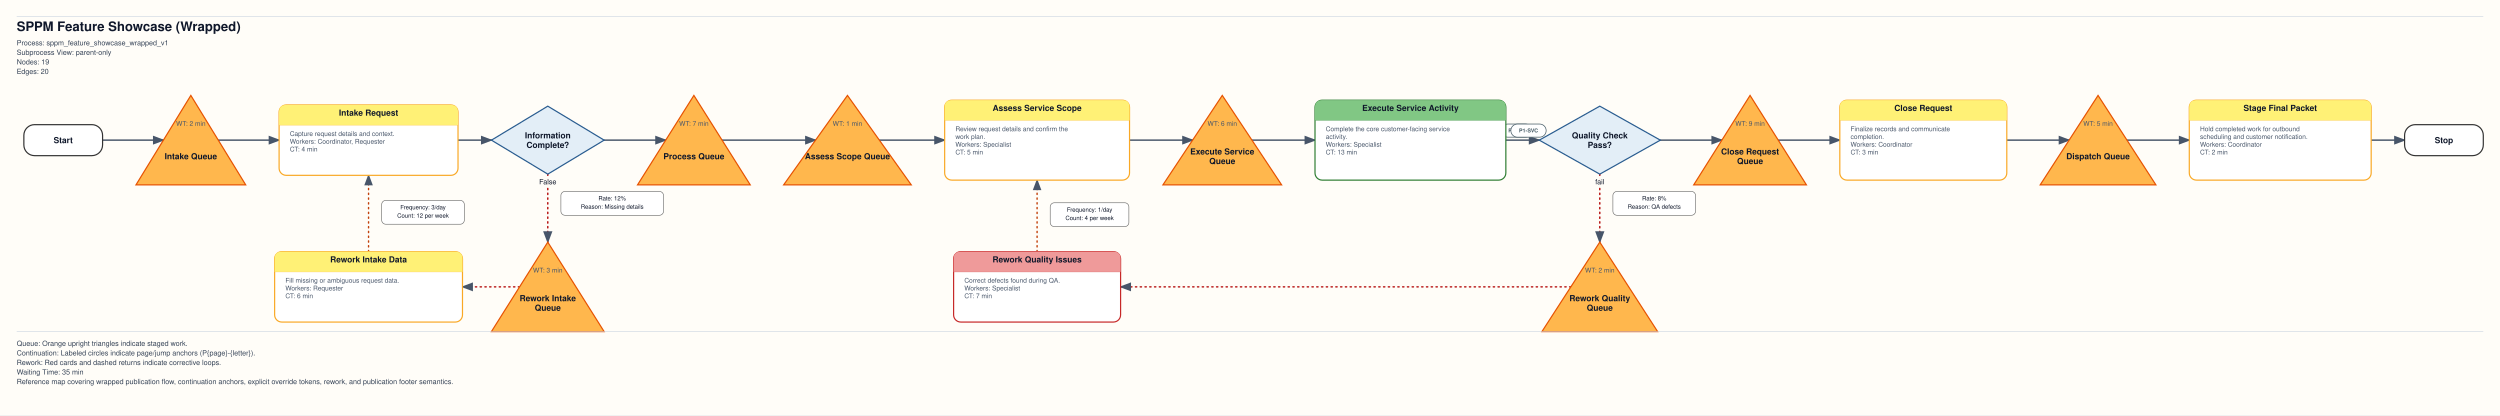
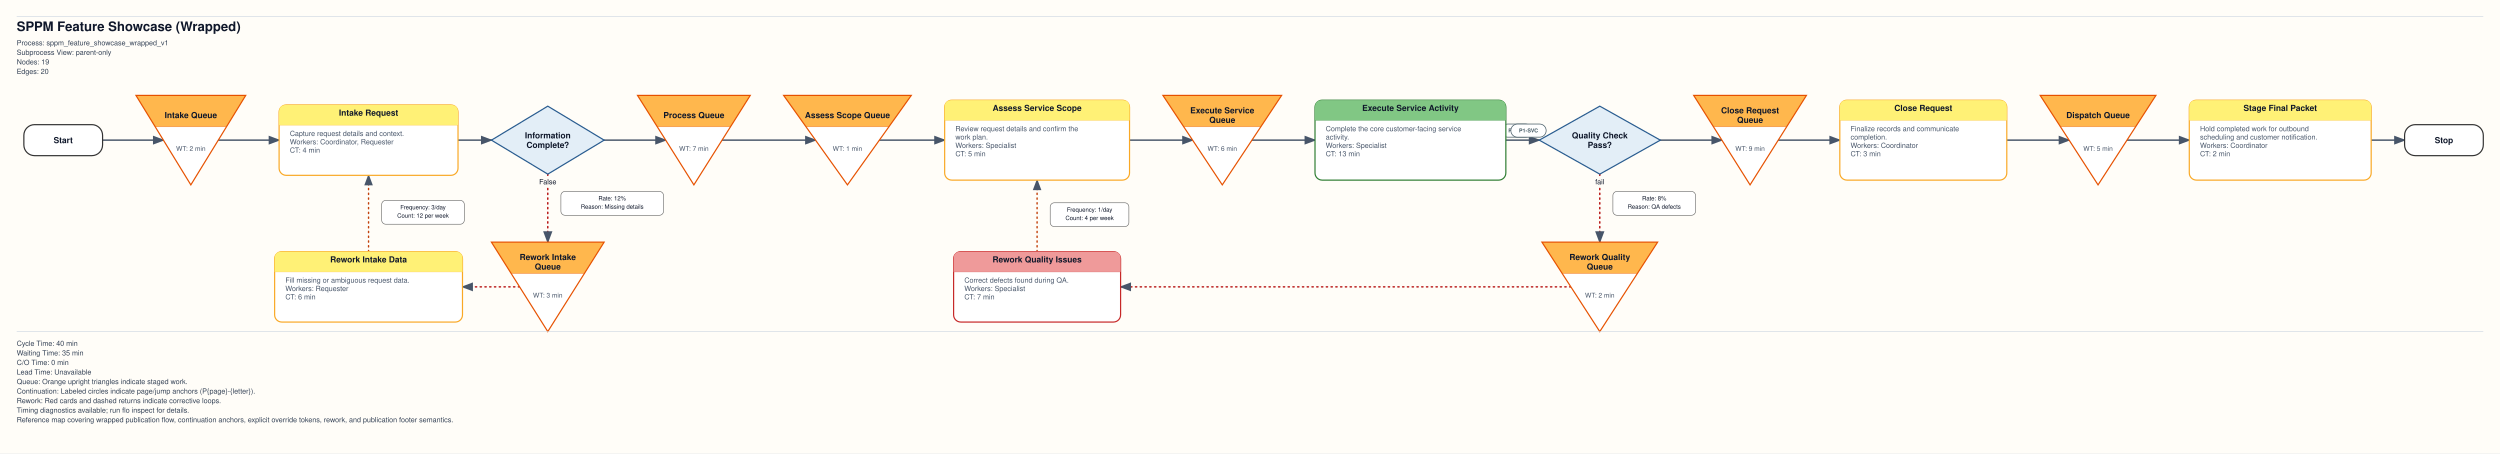
- <svg xmlns="http://www.w3.org/2000/svg" width="4192" height="696" viewBox="0 0 4192 696" data-flo-artifact-kind="svg" data-flo-backend="svg" data-flo-diagram="sppm" data-flo-layout-engine="elk" data-sppm-publication-page-id="main-p1">
+ <svg xmlns="http://www.w3.org/2000/svg" width="4192" height="760" viewBox="0 0 4192 760" data-flo-artifact-kind="svg" data-flo-backend="svg" data-flo-diagram="sppm" data-flo-layout-engine="elk" data-sppm-publication-page-id="main-p1">
  <defs>
    <marker id="flo-sppm-arrow" markerWidth="8" markerHeight="6" refX="7" refY="3" orient="auto" markerUnits="strokeWidth">
      <path d="M0,0 L8,3 L0,6 z" fill="#475569" />
    </marker>
  </defs>
  <rect width="100%" height="100%" fill="#fffdf8" />
  <g data-sppm-publication-band="header">
    <line x1="28.0" y1="28.0" x2="4164.0" y2="28.0" stroke="#cbd5e1" stroke-width="1" />
    <text x="28.0" y="52.0" font-family="Helvetica" font-size="22" font-weight="700" fill="#0f172a">SPPM Feature Showcase (Wrapped)</text>
    <text x="28.0" y="76.0" font-family="Helvetica" font-size="12" fill="#334155">Process: sppm_feature_showcase_wrapped_v1</text>
    <text x="28.0" y="92.0" font-family="Helvetica" font-size="12" fill="#334155">Subprocess View: parent-only</text>
    <text x="28.0" y="108.0" font-family="Helvetica" font-size="12" fill="#334155">Nodes: 19</text>
    <text x="28.0" y="124.0" font-family="Helvetica" font-size="12" fill="#334155">Edges: 20</text>
  </g>
  <g transform="translate(28.0,148.0)">
    <g data-edge-source="assess_scope" data-edge-target="execute_service_wait_queue" data-edge-kind="direct">
      <polyline points="1866.0,87.0 1971.8,87.0" fill="none" stroke="#475569" stroke-width="2.5" stroke-linecap="round" stroke-linejoin="round" marker-end="url(#flo-sppm-arrow)" />
    </g>
    <g data-edge-source="assess_scope_wait_queue" data-edge-target="assess_scope" data-edge-kind="direct">
      <polyline points="1446.5,87.0 1556.0,87.0" fill="none" stroke="#475569" stroke-width="2.5" stroke-linecap="round" stroke-linejoin="round" marker-end="url(#flo-sppm-arrow)" />
    </g>
    <g data-edge-source="complete" data-edge-target="dispatch_queue_wait" data-edge-kind="direct">
      <polyline points="3337.0,87.0 3441.5,87.0" fill="none" stroke="#475569" stroke-width="2.5" stroke-linecap="round" stroke-linejoin="round" marker-end="url(#flo-sppm-arrow)" />
    </g>
    <g data-edge-source="complete_wait_queue" data-edge-target="complete" data-edge-kind="direct">
      <polyline points="2953.8,87.0 3057.0,87.0" fill="none" stroke="#475569" stroke-width="2.5" stroke-linecap="round" stroke-linejoin="round" marker-end="url(#flo-sppm-arrow)" />
    </g>
    <g data-edge-source="dispatch_queue" data-edge-target="stop" data-edge-kind="direct">
      <polyline points="3948.0,87.0 4004.0,87.0" fill="none" stroke="#475569" stroke-width="2.5" stroke-linecap="round" stroke-linejoin="round" marker-end="url(#flo-sppm-arrow)" />
    </g>
    <g data-edge-source="dispatch_queue_wait" data-edge-target="dispatch_queue" data-edge-kind="direct">
      <polyline points="3538.5,87.0 3643.0,87.0" fill="none" stroke="#475569" stroke-width="2.5" stroke-linecap="round" stroke-linejoin="round" marker-end="url(#flo-sppm-arrow)" />
    </g>
    <g data-edge-source="execute_service" data-edge-target="qa" data-edge-kind="direct">
      <polyline points="2497.0,87.0 2553.0,87.0" fill="none" stroke="#475569" stroke-width="2.5" stroke-linecap="round" stroke-linejoin="round" marker-end="url(#flo-sppm-arrow)" />
      <g data-edge-token="P2-QA" data-edge-token-position="source">
        <rect x="2489.0" y="60.0" width="52.0" height="22.0" rx="11" fill="#ffffff" stroke="#455A64" stroke-width="1.2" />
        <text x="2515.0" y="74.0" text-anchor="middle" font-family="Helvetica" font-size="9" font-weight="600" fill="#455A64">P2-QA</text>
      </g>
      <g data-edge-token="P1-SVC" data-edge-token-position="target">
        <rect x="2505.4" y="60.0" width="59.2" height="22.0" rx="11" fill="#ffffff" stroke="#455A64" stroke-width="1.2" />
        <text x="2535.0" y="74.0" text-anchor="middle" font-family="Helvetica" font-size="9" font-weight="600" fill="#455A64">P1-SVC</text>
      </g>
    </g>
    <g data-edge-source="execute_service_wait_queue" data-edge-target="execute_service" data-edge-kind="direct">
      <polyline points="2071.2,87.0 2177.0,87.0" fill="none" stroke="#475569" stroke-width="2.5" stroke-linecap="round" stroke-linejoin="round" marker-end="url(#flo-sppm-arrow)" />
    </g>
    <g data-edge-source="intake" data-edge-target="triage" data-edge-kind="direct">
      <polyline points="740.0,87.0 796.0,87.0" fill="none" stroke="#475569" stroke-width="2.5" stroke-linecap="round" stroke-linejoin="round" marker-end="url(#flo-sppm-arrow)" />
    </g>
    <g data-edge-source="intake_wait_queue" data-edge-target="intake" data-edge-kind="direct">
      <polyline points="338.0,87.0 440.0,87.0" fill="none" stroke="#475569" stroke-width="2.5" stroke-linecap="round" stroke-linejoin="round" marker-end="url(#flo-sppm-arrow)" />
    </g>
    <g data-edge-source="process_queue" data-edge-target="assess_scope_wait_queue" data-edge-kind="direct">
      <polyline points="1182.8,87.0 1339.5,87.0" fill="none" stroke="#475569" stroke-width="2.5" stroke-linecap="round" stroke-linejoin="round" marker-end="url(#flo-sppm-arrow)" />
    </g>
    <g data-edge-source="qa" data-edge-target="complete_wait_queue" data-edge-kind="direct">
      <polyline points="2756.0,87.0 2859.2,87.0" fill="none" stroke="#475569" stroke-width="2.5" stroke-linecap="round" stroke-linejoin="round" marker-end="url(#flo-sppm-arrow)" />
      <rect x="2645.0" y="72.0" width="28.0" height="18.0" rx="7" fill="#fffdf8" fill-opacity="0.95" />
      <text x="2659.0" y="85.0" text-anchor="middle" font-family="Helvetica" font-size="12" fill="#0f172a">pass</text>
    </g>
    <g data-edge-source="qa" data-edge-target="rework_quality_wait_queue" data-edge-kind="rework" data-edge-rework-variant="branch">
      <polyline points="2654.5,144.0 2654.5,258.0" fill="none" stroke="#b91c1c" stroke-width="2.6" stroke-linecap="round" stroke-linejoin="round" marker-end="url(#flo-sppm-arrow)" stroke-dasharray="2 6" />
      <rect x="2640.5" y="148.0" width="28.0" height="18.0" rx="7" fill="#fffdf8" fill-opacity="0.95" />
      <text x="2654.5" y="161.0" text-anchor="middle" font-family="Helvetica" font-size="12" fill="#0f172a">fail</text>
      <rect x="2676.5" y="173.0" width="138.6" height="40.0" rx="7" fill="#ffffff" stroke="#666666" stroke-width="1" fill-opacity="0.96" />
      <text x="2745.8" y="188.0" text-anchor="middle" font-family="Helvetica" font-size="10" font-weight="400" fill="#0f172a">Rate: 8%</text>
      <text x="2745.8" y="202.0" text-anchor="middle" font-family="Helvetica" font-size="10" font-weight="400" fill="#0f172a">Reason: QA defects</text>
    </g>
    <g data-edge-source="rework_intake" data-edge-target="intake" data-edge-kind="rework" data-edge-rework-variant="return">
      <polyline points="590.0,274.0 590.0,146.0" fill="none" stroke="#c2410c" stroke-width="2.4" stroke-linecap="round" stroke-linejoin="round" marker-end="url(#flo-sppm-arrow)" stroke-dasharray="2 6" />
      <rect x="612.0" y="188.0" width="138.6" height="40.0" rx="7" fill="#ffffff" stroke="#666666" stroke-width="1" fill-opacity="0.96" />
      <text x="681.3" y="203.0" text-anchor="middle" font-family="Helvetica" font-size="10" font-weight="400" fill="#0f172a">Frequency: 3/day</text>
      <text x="681.3" y="217.0" text-anchor="middle" font-family="Helvetica" font-size="10" font-weight="400" fill="#0f172a">Count: 12 per week</text>
    </g>
    <g data-edge-source="rework_intake_wait_queue" data-edge-target="rework_intake" data-edge-kind="rework">
      <polyline points="843.2,333.0 747.5,333.0" fill="none" stroke="#b91c1c" stroke-width="2.5" stroke-linecap="round" stroke-linejoin="round" marker-end="url(#flo-sppm-arrow)" stroke-dasharray="2 6" />
    </g>
    <g data-edge-source="rework_quality" data-edge-target="assess_scope" data-edge-kind="rework" data-edge-rework-variant="return">
      <polyline points="1711.0,274.0 1711.0,154.0" fill="none" stroke="#c2410c" stroke-width="2.4" stroke-linecap="round" stroke-linejoin="round" marker-end="url(#flo-sppm-arrow)" stroke-dasharray="2 6" />
      <rect x="1733.0" y="192.0" width="131.9" height="40.0" rx="7" fill="#ffffff" stroke="#666666" stroke-width="1" fill-opacity="0.96" />
      <text x="1799.0" y="207.0" text-anchor="middle" font-family="Helvetica" font-size="10" font-weight="400" fill="#0f172a">Frequency: 1/day</text>
      <text x="1799.0" y="221.0" text-anchor="middle" font-family="Helvetica" font-size="10" font-weight="400" fill="#0f172a">Count: 4 per week</text>
    </g>
    <g data-edge-source="rework_quality_wait_queue" data-edge-target="rework_quality" data-edge-kind="rework">
      <polyline points="2606.0,333.0 1851.0,333.0" fill="none" stroke="#b91c1c" stroke-width="2.5" stroke-linecap="round" stroke-linejoin="round" marker-end="url(#flo-sppm-arrow)" stroke-dasharray="2 6" />
    </g>
    <g data-edge-source="start" data-edge-target="intake_wait_queue" data-edge-kind="direct">
      <polyline points="144.0,87.0 246.0,87.0" fill="none" stroke="#475569" stroke-width="2.5" stroke-linecap="round" stroke-linejoin="round" marker-end="url(#flo-sppm-arrow)" />
    </g>
    <g data-edge-source="triage" data-edge-target="process_queue" data-edge-kind="direct">
      <polyline points="985.0,87.0 1088.2,87.0" fill="none" stroke="#475569" stroke-width="2.5" stroke-linecap="round" stroke-linejoin="round" marker-end="url(#flo-sppm-arrow)" />
      <rect x="876.5" y="72.0" width="28.0" height="18.0" rx="7" fill="#fffdf8" fill-opacity="0.95" />
      <text x="890.5" y="85.0" text-anchor="middle" font-family="Helvetica" font-size="12" fill="#0f172a">True</text>
    </g>
    <g data-edge-source="triage" data-edge-target="rework_intake_wait_queue" data-edge-kind="rework" data-edge-rework-variant="branch">
      <polyline points="890.5,144.0 890.5,258.0" fill="none" stroke="#b91c1c" stroke-width="2.6" stroke-linecap="round" stroke-linejoin="round" marker-end="url(#flo-sppm-arrow)" stroke-dasharray="2 6" />
      <rect x="873.0" y="148.0" width="35.0" height="18.0" rx="7" fill="#fffdf8" fill-opacity="0.95" />
      <text x="890.5" y="161.0" text-anchor="middle" font-family="Helvetica" font-size="12" fill="#0f172a">False</text>
      <rect x="912.5" y="173.0" width="172.1" height="40.0" rx="7" fill="#ffffff" stroke="#666666" stroke-width="1" fill-opacity="0.96" />
      <text x="998.5" y="188.0" text-anchor="middle" font-family="Helvetica" font-size="10" font-weight="400" fill="#0f172a">Rate: 12%</text>
      <text x="998.5" y="202.0" text-anchor="middle" font-family="Helvetica" font-size="10" font-weight="400" fill="#0f172a">Reason: Missing details</text>
    </g>
    <g data-node-id="start" data-node-kind="start">
      <rect x="12.0" y="61.0" width="132.0" height="52.0" rx="18" fill="#FFFFFF" stroke="#333333" stroke-width="2" />
      <text x="78.0" y="92.0" text-anchor="middle" font-family="Helvetica" font-size="14" font-weight="600" fill="#0f172a">Start</text>
    </g>
    <g data-node-id="intake_wait_queue" data-node-kind="queue">
-       <polygon data-node-queue-body="true" points="200.0,162.0 384.0,162.0 292.0,12.0" fill="#FFB74D" stroke="#E65100" stroke-width="2" />
-       <text x="292.0" y="119.0" text-anchor="middle" font-family="Helvetica" font-size="14" font-weight="600" fill="#0f172a">Intake Queue</text>
-       <text x="292.0" y="63.0" text-anchor="middle" font-family="Helvetica" font-size="11" font-weight="400" fill="#475569">WT: 2 min</text>
+       <polygon data-node-queue-body="true" points="200.0,12.0 384.0,12.0 292.0,162.0" fill="#FFFFFF" stroke="none" />
+       <polygon data-node-queue-color-band="true" points="200.0,12.0 384.0,12.0 351.8,64.5 232.2,64.5" fill="#FFB74D" stroke="none" />
+       <line data-node-queue-divider="true" x1="232.2" y1="64.5" x2="351.8" y2="64.5" stroke="#E65100" stroke-width="1" opacity="0.55" />
+       <polygon data-node-queue-outline="true" points="200.0,12.0 384.0,12.0 292.0,162.0" fill="none" stroke="#E65100" stroke-width="2" />
+       <text x="292.0" y="50.0" text-anchor="middle" font-family="Helvetica" font-size="14" font-weight="600" fill="#0f172a">Intake Queue</text>
+       <text x="292.0" y="105.0" text-anchor="middle" font-family="Helvetica" font-size="11" font-weight="400" fill="#475569">WT: 2 min</text>
    </g>
    <g data-node-id="intake" data-node-kind="task">
      <rect x="440.0" y="28.0" width="300.0" height="118.0" rx="12" fill="white" stroke="#F9A825" stroke-width="2" />
      <path data-node-header="top-rounded" d="M 452.0 28.0 L 728.0 28.0 Q 740.0 28.0 740.0 40.0 L 740.0 62.0 L 440.0 62.0 L 440.0 40.0 Q 440.0 28.0 452.0 28.0 Z" fill="#FFF176" stroke="none" />
      <line x1="440.0" y1="62.0" x2="740.0" y2="62.0" stroke="#F9A825" stroke-width="1" opacity="0.35" />
      <text x="590.0" y="46.0" text-anchor="middle" font-family="Helvetica" font-size="14" font-weight="600" fill="#0f172a">Intake Request</text>
-       <text x="458.0" y="80.0" text-anchor="start" font-family="Helvetica" font-size="11" font-weight="400" fill="#475569">Capture request details and context.</text>
-       <text x="458.0" y="93.0" text-anchor="start" font-family="Helvetica" font-size="11" font-weight="400" fill="#475569">Workers: Coordinator, Requester</text>
-       <text x="458.0" y="106.0" text-anchor="start" font-family="Helvetica" font-size="11" font-weight="400" fill="#475569">CT: 4 min</text>
+       <text x="458.0" y="80.0" text-anchor="start" font-family="Helvetica" font-size="12" font-weight="400" fill="#475569">Capture request details and context.</text>
+       <text x="458.0" y="94.0" text-anchor="start" font-family="Helvetica" font-size="12" font-weight="400" fill="#475569">Workers: Coordinator, Requester</text>
+       <text x="458.0" y="108.0" text-anchor="start" font-family="Helvetica" font-size="12" font-weight="400" fill="#475569">CT: 4 min</text>
    </g>
    <g data-node-id="triage" data-node-kind="decision">
      <polygon points="890.5,30.0 985.0,87.0 890.5,144.0 796.0,87.0" fill="#E3EEF7" stroke="#285B8F" stroke-width="2" />
      <text x="890.5" y="84.0" text-anchor="middle" font-family="Helvetica" font-size="14" font-weight="600" fill="#0f172a">Information</text>
      <text x="890.5" y="100.0" text-anchor="middle" font-family="Helvetica" font-size="14" font-weight="600" fill="#0f172a">Complete?</text>
    </g>
    <g data-node-id="rework_intake_wait_queue" data-node-kind="queue">
-       <polygon data-node-queue-body="true" points="796.0,408.0 985.0,408.0 890.5,258.0" fill="#FFB74D" stroke="#E65100" stroke-width="2" />
-       <text x="890.5" y="357.0" text-anchor="middle" font-family="Helvetica" font-size="14" font-weight="600" fill="#0f172a">Rework Intake</text>
-       <text x="890.5" y="373.0" text-anchor="middle" font-family="Helvetica" font-size="14" font-weight="600" fill="#0f172a">Queue</text>
-       <text x="890.5" y="309.0" text-anchor="middle" font-family="Helvetica" font-size="11" font-weight="400" fill="#475569">WT: 3 min</text>
+       <polygon data-node-queue-body="true" points="796.0,258.0 985.0,258.0 890.5,408.0" fill="#FFFFFF" stroke="none" />
+       <polygon data-node-queue-color-band="true" points="796.0,258.0 985.0,258.0 951.9,310.5 829.1,310.5" fill="#FFB74D" stroke="none" />
+       <line data-node-queue-divider="true" x1="829.1" y1="310.5" x2="951.9" y2="310.5" stroke="#E65100" stroke-width="1" opacity="0.55" />
+       <polygon data-node-queue-outline="true" points="796.0,258.0 985.0,258.0 890.5,408.0" fill="none" stroke="#E65100" stroke-width="2" />
+       <text x="890.5" y="288.0" text-anchor="middle" font-family="Helvetica" font-size="14" font-weight="600" fill="#0f172a">Rework Intake</text>
+       <text x="890.5" y="304.0" text-anchor="middle" font-family="Helvetica" font-size="14" font-weight="600" fill="#0f172a">Queue</text>
+       <text x="890.5" y="351.0" text-anchor="middle" font-family="Helvetica" font-size="11" font-weight="400" fill="#475569">WT: 3 min</text>
    </g>
    <g data-node-id="rework_intake" data-node-kind="task">
      <rect x="432.5" y="274.0" width="315.0" height="118.0" rx="12" fill="white" stroke="#F9A825" stroke-width="2" />
      <path data-node-header="top-rounded" d="M 444.5 274.0 L 735.5 274.0 Q 747.5 274.0 747.5 286.0 L 747.5 308.0 L 432.5 308.0 L 432.5 286.0 Q 432.5 274.0 444.5 274.0 Z" fill="#FFF176" stroke="none" />
      <line x1="432.5" y1="308.0" x2="747.5" y2="308.0" stroke="#F9A825" stroke-width="1" opacity="0.35" />
      <text x="590.0" y="292.0" text-anchor="middle" font-family="Helvetica" font-size="14" font-weight="600" fill="#0f172a">Rework Intake Data</text>
-       <text x="450.5" y="326.0" text-anchor="start" font-family="Helvetica" font-size="11" font-weight="400" fill="#475569">Fill missing or ambiguous request data.</text>
-       <text x="450.5" y="339.0" text-anchor="start" font-family="Helvetica" font-size="11" font-weight="400" fill="#475569">Workers: Requester</text>
-       <text x="450.5" y="352.0" text-anchor="start" font-family="Helvetica" font-size="11" font-weight="400" fill="#475569">CT: 6 min</text>
+       <text x="450.5" y="326.0" text-anchor="start" font-family="Helvetica" font-size="12" font-weight="400" fill="#475569">Fill missing or ambiguous request data.</text>
+       <text x="450.5" y="340.0" text-anchor="start" font-family="Helvetica" font-size="12" font-weight="400" fill="#475569">Workers: Requester</text>
+       <text x="450.5" y="354.0" text-anchor="start" font-family="Helvetica" font-size="12" font-weight="400" fill="#475569">CT: 6 min</text>
    </g>
    <g data-node-id="process_queue" data-node-kind="queue">
-       <polygon data-node-queue-body="true" points="1041.0,162.0 1230.0,162.0 1135.5,12.0" fill="#FFB74D" stroke="#E65100" stroke-width="2" />
-       <text x="1135.5" y="119.0" text-anchor="middle" font-family="Helvetica" font-size="14" font-weight="600" fill="#0f172a">Process Queue</text>
-       <text x="1135.5" y="63.0" text-anchor="middle" font-family="Helvetica" font-size="11" font-weight="400" fill="#475569">WT: 7 min</text>
+       <polygon data-node-queue-body="true" points="1041.0,12.0 1230.0,12.0 1135.5,162.0" fill="#FFFFFF" stroke="none" />
+       <polygon data-node-queue-color-band="true" points="1041.0,12.0 1230.0,12.0 1196.9,64.5 1074.1,64.5" fill="#FFB74D" stroke="none" />
+       <line data-node-queue-divider="true" x1="1074.1" y1="64.5" x2="1196.9" y2="64.5" stroke="#E65100" stroke-width="1" opacity="0.55" />
+       <polygon data-node-queue-outline="true" points="1041.0,12.0 1230.0,12.0 1135.5,162.0" fill="none" stroke="#E65100" stroke-width="2" />
+       <text x="1135.5" y="50.0" text-anchor="middle" font-family="Helvetica" font-size="14" font-weight="600" fill="#0f172a">Process Queue</text>
+       <text x="1135.5" y="105.0" text-anchor="middle" font-family="Helvetica" font-size="11" font-weight="400" fill="#475569">WT: 7 min</text>
    </g>
    <g data-node-id="assess_scope_wait_queue" data-node-kind="queue">
-       <polygon data-node-queue-body="true" points="1286.0,162.0 1500.0,162.0 1393.0,12.0" fill="#FFB74D" stroke="#E65100" stroke-width="2" />
-       <text x="1393.0" y="119.0" text-anchor="middle" font-family="Helvetica" font-size="14" font-weight="600" fill="#0f172a">Assess Scope Queue</text>
-       <text x="1393.0" y="63.0" text-anchor="middle" font-family="Helvetica" font-size="11" font-weight="400" fill="#475569">WT: 1 min</text>
+       <polygon data-node-queue-body="true" points="1286.0,12.0 1500.0,12.0 1393.0,162.0" fill="#FFFFFF" stroke="none" />
+       <polygon data-node-queue-color-band="true" points="1286.0,12.0 1500.0,12.0 1462.5,64.5 1323.5,64.5" fill="#FFB74D" stroke="none" />
+       <line data-node-queue-divider="true" x1="1323.5" y1="64.5" x2="1462.5" y2="64.5" stroke="#E65100" stroke-width="1" opacity="0.55" />
+       <polygon data-node-queue-outline="true" points="1286.0,12.0 1500.0,12.0 1393.0,162.0" fill="none" stroke="#E65100" stroke-width="2" />
+       <text x="1393.0" y="50.0" text-anchor="middle" font-family="Helvetica" font-size="14" font-weight="600" fill="#0f172a">Assess Scope Queue</text>
+       <text x="1393.0" y="105.0" text-anchor="middle" font-family="Helvetica" font-size="11" font-weight="400" fill="#475569">WT: 1 min</text>
    </g>
    <g data-node-id="assess_scope" data-node-kind="task">
      <rect x="1556.0" y="20.0" width="310.0" height="134.0" rx="12" fill="white" stroke="#F9A825" stroke-width="2" />
      <path data-node-header="top-rounded" d="M 1568.0 20.0 L 1854.0 20.0 Q 1866.0 20.0 1866.0 32.0 L 1866.0 54.0 L 1556.0 54.0 L 1556.0 32.0 Q 1556.0 20.0 1568.0 20.0 Z" fill="#FFF176" stroke="none" />
      <line x1="1556.0" y1="54.0" x2="1866.0" y2="54.0" stroke="#F9A825" stroke-width="1" opacity="0.35" />
      <text x="1711.0" y="38.0" text-anchor="middle" font-family="Helvetica" font-size="14" font-weight="600" fill="#0f172a">Assess Service Scope</text>
-       <text x="1574.0" y="72.0" text-anchor="start" font-family="Helvetica" font-size="11" font-weight="400" fill="#475569">Review request details and confirm the</text>
-       <text x="1574.0" y="85.0" text-anchor="start" font-family="Helvetica" font-size="11" font-weight="400" fill="#475569">work plan.</text>
-       <text x="1574.0" y="98.0" text-anchor="start" font-family="Helvetica" font-size="11" font-weight="400" fill="#475569">Workers: Specialist</text>
-       <text x="1574.0" y="111.0" text-anchor="start" font-family="Helvetica" font-size="11" font-weight="400" fill="#475569">CT: 5 min</text>
+       <text x="1574.0" y="72.0" text-anchor="start" font-family="Helvetica" font-size="12" font-weight="400" fill="#475569">Review request details and confirm the</text>
+       <text x="1574.0" y="86.0" text-anchor="start" font-family="Helvetica" font-size="12" font-weight="400" fill="#475569">work plan.</text>
+       <text x="1574.0" y="100.0" text-anchor="start" font-family="Helvetica" font-size="12" font-weight="400" fill="#475569">Workers: Specialist</text>
+       <text x="1574.0" y="114.0" text-anchor="start" font-family="Helvetica" font-size="12" font-weight="400" fill="#475569">CT: 5 min</text>
    </g>
    <g data-node-id="execute_service_wait_queue" data-node-kind="queue">
-       <polygon data-node-queue-body="true" points="1922.0,162.0 2121.0,162.0 2021.5,12.0" fill="#FFB74D" stroke="#E65100" stroke-width="2" />
-       <text x="2021.5" y="111.0" text-anchor="middle" font-family="Helvetica" font-size="14" font-weight="600" fill="#0f172a">Execute Service</text>
-       <text x="2021.5" y="127.0" text-anchor="middle" font-family="Helvetica" font-size="14" font-weight="600" fill="#0f172a">Queue</text>
-       <text x="2021.5" y="63.0" text-anchor="middle" font-family="Helvetica" font-size="11" font-weight="400" fill="#475569">WT: 6 min</text>
+       <polygon data-node-queue-body="true" points="1922.0,12.0 2121.0,12.0 2021.5,162.0" fill="#FFFFFF" stroke="none" />
+       <polygon data-node-queue-color-band="true" points="1922.0,12.0 2121.0,12.0 2086.2,64.5 1956.8,64.5" fill="#FFB74D" stroke="none" />
+       <line data-node-queue-divider="true" x1="1956.8" y1="64.5" x2="2086.2" y2="64.5" stroke="#E65100" stroke-width="1" opacity="0.55" />
+       <polygon data-node-queue-outline="true" points="1922.0,12.0 2121.0,12.0 2021.5,162.0" fill="none" stroke="#E65100" stroke-width="2" />
+       <text x="2021.5" y="42.0" text-anchor="middle" font-family="Helvetica" font-size="14" font-weight="600" fill="#0f172a">Execute Service</text>
+       <text x="2021.5" y="58.0" text-anchor="middle" font-family="Helvetica" font-size="14" font-weight="600" fill="#0f172a">Queue</text>
+       <text x="2021.5" y="105.0" text-anchor="middle" font-family="Helvetica" font-size="11" font-weight="400" fill="#475569">WT: 6 min</text>
    </g>
    <g data-node-id="execute_service" data-node-kind="task">
      <rect x="2177.0" y="20.0" width="320.0" height="134.0" rx="12" fill="white" stroke="#2E7D32" stroke-width="2" />
      <path data-node-header="top-rounded" d="M 2189.0 20.0 L 2485.0 20.0 Q 2497.0 20.0 2497.0 32.0 L 2497.0 54.0 L 2177.0 54.0 L 2177.0 32.0 Q 2177.0 20.0 2189.0 20.0 Z" fill="#81C784" stroke="none" />
      <line x1="2177.0" y1="54.0" x2="2497.0" y2="54.0" stroke="#2E7D32" stroke-width="1" opacity="0.35" />
      <text x="2337.0" y="38.0" text-anchor="middle" font-family="Helvetica" font-size="14" font-weight="600" fill="#0f172a">Execute Service Activity</text>
-       <text x="2195.0" y="72.0" text-anchor="start" font-family="Helvetica" font-size="11" font-weight="400" fill="#475569">Complete the core customer-facing service</text>
-       <text x="2195.0" y="85.0" text-anchor="start" font-family="Helvetica" font-size="11" font-weight="400" fill="#475569">activity.</text>
-       <text x="2195.0" y="98.0" text-anchor="start" font-family="Helvetica" font-size="11" font-weight="400" fill="#475569">Workers: Specialist</text>
-       <text x="2195.0" y="111.0" text-anchor="start" font-family="Helvetica" font-size="11" font-weight="400" fill="#475569">CT: 13 min</text>
+       <text x="2195.0" y="72.0" text-anchor="start" font-family="Helvetica" font-size="12" font-weight="400" fill="#475569">Complete the core customer-facing service</text>
+       <text x="2195.0" y="86.0" text-anchor="start" font-family="Helvetica" font-size="12" font-weight="400" fill="#475569">activity.</text>
+       <text x="2195.0" y="100.0" text-anchor="start" font-family="Helvetica" font-size="12" font-weight="400" fill="#475569">Workers: Specialist</text>
+       <text x="2195.0" y="114.0" text-anchor="start" font-family="Helvetica" font-size="12" font-weight="400" fill="#475569">CT: 13 min</text>
    </g>
    <g data-node-id="qa" data-node-kind="decision">
      <polygon points="2654.5,30.0 2756.0,87.0 2654.5,144.0 2553.0,87.0" fill="#E3EEF7" stroke="#285B8F" stroke-width="2" />
      <text x="2654.5" y="84.0" text-anchor="middle" font-family="Helvetica" font-size="14" font-weight="600" fill="#0f172a">Quality Check</text>
      <text x="2654.5" y="100.0" text-anchor="middle" font-family="Helvetica" font-size="14" font-weight="600" fill="#0f172a">Pass?</text>
    </g>
    <g data-node-id="rework_quality_wait_queue" data-node-kind="queue">
-       <polygon data-node-queue-body="true" points="2557.5,408.0 2751.5,408.0 2654.5,258.0" fill="#FFB74D" stroke="#E65100" stroke-width="2" />
-       <text x="2654.5" y="357.0" text-anchor="middle" font-family="Helvetica" font-size="14" font-weight="600" fill="#0f172a">Rework Quality</text>
-       <text x="2654.5" y="373.0" text-anchor="middle" font-family="Helvetica" font-size="14" font-weight="600" fill="#0f172a">Queue</text>
-       <text x="2654.5" y="309.0" text-anchor="middle" font-family="Helvetica" font-size="11" font-weight="400" fill="#475569">WT: 2 min</text>
+       <polygon data-node-queue-body="true" points="2557.5,258.0 2751.5,258.0 2654.5,408.0" fill="#FFFFFF" stroke="none" />
+       <polygon data-node-queue-color-band="true" points="2557.5,258.0 2751.5,258.0 2717.6,310.5 2591.4,310.5" fill="#FFB74D" stroke="none" />
+       <line data-node-queue-divider="true" x1="2591.4" y1="310.5" x2="2717.6" y2="310.5" stroke="#E65100" stroke-width="1" opacity="0.55" />
+       <polygon data-node-queue-outline="true" points="2557.5,258.0 2751.5,258.0 2654.5,408.0" fill="none" stroke="#E65100" stroke-width="2" />
+       <text x="2654.5" y="288.0" text-anchor="middle" font-family="Helvetica" font-size="14" font-weight="600" fill="#0f172a">Rework Quality</text>
+       <text x="2654.5" y="304.0" text-anchor="middle" font-family="Helvetica" font-size="14" font-weight="600" fill="#0f172a">Queue</text>
+       <text x="2654.5" y="351.0" text-anchor="middle" font-family="Helvetica" font-size="11" font-weight="400" fill="#475569">WT: 2 min</text>
    </g>
    <g data-node-id="rework_quality" data-node-kind="task">
      <rect x="1571.0" y="274.0" width="280.0" height="118.0" rx="12" fill="white" stroke="#C62828" stroke-width="2" />
      <path data-node-header="top-rounded" d="M 1583.0 274.0 L 1839.0 274.0 Q 1851.0 274.0 1851.0 286.0 L 1851.0 308.0 L 1571.0 308.0 L 1571.0 286.0 Q 1571.0 274.0 1583.0 274.0 Z" fill="#EF9A9A" stroke="none" />
      <line x1="1571.0" y1="308.0" x2="1851.0" y2="308.0" stroke="#C62828" stroke-width="1" opacity="0.35" />
      <text x="1711.0" y="292.0" text-anchor="middle" font-family="Helvetica" font-size="14" font-weight="600" fill="#0f172a">Rework Quality Issues</text>
-       <text x="1589.0" y="326.0" text-anchor="start" font-family="Helvetica" font-size="11" font-weight="400" fill="#475569">Correct defects found during QA.</text>
-       <text x="1589.0" y="339.0" text-anchor="start" font-family="Helvetica" font-size="11" font-weight="400" fill="#475569">Workers: Specialist</text>
-       <text x="1589.0" y="352.0" text-anchor="start" font-family="Helvetica" font-size="11" font-weight="400" fill="#475569">CT: 7 min</text>
+       <text x="1589.0" y="326.0" text-anchor="start" font-family="Helvetica" font-size="12" font-weight="400" fill="#475569">Correct defects found during QA.</text>
+       <text x="1589.0" y="340.0" text-anchor="start" font-family="Helvetica" font-size="12" font-weight="400" fill="#475569">Workers: Specialist</text>
+       <text x="1589.0" y="354.0" text-anchor="start" font-family="Helvetica" font-size="12" font-weight="400" fill="#475569">CT: 7 min</text>
    </g>
    <g data-node-id="complete_wait_queue" data-node-kind="queue">
-       <polygon data-node-queue-body="true" points="2812.0,162.0 3001.0,162.0 2906.5,12.0" fill="#FFB74D" stroke="#E65100" stroke-width="2" />
-       <text x="2906.5" y="111.0" text-anchor="middle" font-family="Helvetica" font-size="14" font-weight="600" fill="#0f172a">Close Request</text>
-       <text x="2906.5" y="127.0" text-anchor="middle" font-family="Helvetica" font-size="14" font-weight="600" fill="#0f172a">Queue</text>
-       <text x="2906.5" y="63.0" text-anchor="middle" font-family="Helvetica" font-size="11" font-weight="400" fill="#475569">WT: 9 min</text>
+       <polygon data-node-queue-body="true" points="2812.0,12.0 3001.0,12.0 2906.5,162.0" fill="#FFFFFF" stroke="none" />
+       <polygon data-node-queue-color-band="true" points="2812.0,12.0 3001.0,12.0 2967.9,64.5 2845.1,64.5" fill="#FFB74D" stroke="none" />
+       <line data-node-queue-divider="true" x1="2845.1" y1="64.5" x2="2967.9" y2="64.5" stroke="#E65100" stroke-width="1" opacity="0.55" />
+       <polygon data-node-queue-outline="true" points="2812.0,12.0 3001.0,12.0 2906.5,162.0" fill="none" stroke="#E65100" stroke-width="2" />
+       <text x="2906.5" y="42.0" text-anchor="middle" font-family="Helvetica" font-size="14" font-weight="600" fill="#0f172a">Close Request</text>
+       <text x="2906.5" y="58.0" text-anchor="middle" font-family="Helvetica" font-size="14" font-weight="600" fill="#0f172a">Queue</text>
+       <text x="2906.5" y="105.0" text-anchor="middle" font-family="Helvetica" font-size="11" font-weight="400" fill="#475569">WT: 9 min</text>
    </g>
    <g data-node-id="complete" data-node-kind="task">
      <rect x="3057.0" y="20.0" width="280.0" height="134.0" rx="12" fill="white" stroke="#F9A825" stroke-width="2" />
      <path data-node-header="top-rounded" d="M 3069.0 20.0 L 3325.0 20.0 Q 3337.0 20.0 3337.0 32.0 L 3337.0 54.0 L 3057.0 54.0 L 3057.0 32.0 Q 3057.0 20.0 3069.0 20.0 Z" fill="#FFF176" stroke="none" />
      <line x1="3057.0" y1="54.0" x2="3337.0" y2="54.0" stroke="#F9A825" stroke-width="1" opacity="0.35" />
      <text x="3197.0" y="38.0" text-anchor="middle" font-family="Helvetica" font-size="14" font-weight="600" fill="#0f172a">Close Request</text>
-       <text x="3075.0" y="72.0" text-anchor="start" font-family="Helvetica" font-size="11" font-weight="400" fill="#475569">Finalize records and communicate</text>
-       <text x="3075.0" y="85.0" text-anchor="start" font-family="Helvetica" font-size="11" font-weight="400" fill="#475569">completion.</text>
-       <text x="3075.0" y="98.0" text-anchor="start" font-family="Helvetica" font-size="11" font-weight="400" fill="#475569">Workers: Coordinator</text>
-       <text x="3075.0" y="111.0" text-anchor="start" font-family="Helvetica" font-size="11" font-weight="400" fill="#475569">CT: 3 min</text>
+       <text x="3075.0" y="72.0" text-anchor="start" font-family="Helvetica" font-size="12" font-weight="400" fill="#475569">Finalize records and communicate</text>
+       <text x="3075.0" y="86.0" text-anchor="start" font-family="Helvetica" font-size="12" font-weight="400" fill="#475569">completion.</text>
+       <text x="3075.0" y="100.0" text-anchor="start" font-family="Helvetica" font-size="12" font-weight="400" fill="#475569">Workers: Coordinator</text>
+       <text x="3075.0" y="114.0" text-anchor="start" font-family="Helvetica" font-size="12" font-weight="400" fill="#475569">CT: 3 min</text>
    </g>
    <g data-node-id="dispatch_queue_wait" data-node-kind="queue">
-       <polygon data-node-queue-body="true" points="3393.0,162.0 3587.0,162.0 3490.0,12.0" fill="#FFB74D" stroke="#E65100" stroke-width="2" />
-       <text x="3490.0" y="119.0" text-anchor="middle" font-family="Helvetica" font-size="14" font-weight="600" fill="#0f172a">Dispatch Queue</text>
-       <text x="3490.0" y="63.0" text-anchor="middle" font-family="Helvetica" font-size="11" font-weight="400" fill="#475569">WT: 5 min</text>
+       <polygon data-node-queue-body="true" points="3393.0,12.0 3587.0,12.0 3490.0,162.0" fill="#FFFFFF" stroke="none" />
+       <polygon data-node-queue-color-band="true" points="3393.0,12.0 3587.0,12.0 3553.1,64.5 3426.9,64.5" fill="#FFB74D" stroke="none" />
+       <line data-node-queue-divider="true" x1="3426.9" y1="64.5" x2="3553.1" y2="64.5" stroke="#E65100" stroke-width="1" opacity="0.55" />
+       <polygon data-node-queue-outline="true" points="3393.0,12.0 3587.0,12.0 3490.0,162.0" fill="none" stroke="#E65100" stroke-width="2" />
+       <text x="3490.0" y="50.0" text-anchor="middle" font-family="Helvetica" font-size="14" font-weight="600" fill="#0f172a">Dispatch Queue</text>
+       <text x="3490.0" y="105.0" text-anchor="middle" font-family="Helvetica" font-size="11" font-weight="400" fill="#475569">WT: 5 min</text>
    </g>
    <g data-node-id="dispatch_queue" data-node-kind="task">
      <rect x="3643.0" y="20.0" width="305.0" height="134.0" rx="12" fill="white" stroke="#F9A825" stroke-width="2" />
      <path data-node-header="top-rounded" d="M 3655.0 20.0 L 3936.0 20.0 Q 3948.0 20.0 3948.0 32.0 L 3948.0 54.0 L 3643.0 54.0 L 3643.0 32.0 Q 3643.0 20.0 3655.0 20.0 Z" fill="#FFF176" stroke="none" />
      <line x1="3643.0" y1="54.0" x2="3948.0" y2="54.0" stroke="#F9A825" stroke-width="1" opacity="0.35" />
      <text x="3795.5" y="38.0" text-anchor="middle" font-family="Helvetica" font-size="14" font-weight="600" fill="#0f172a">Stage Final Packet</text>
-       <text x="3661.0" y="72.0" text-anchor="start" font-family="Helvetica" font-size="11" font-weight="400" fill="#475569">Hold completed work for outbound</text>
-       <text x="3661.0" y="85.0" text-anchor="start" font-family="Helvetica" font-size="11" font-weight="400" fill="#475569">scheduling and customer notification.</text>
-       <text x="3661.0" y="98.0" text-anchor="start" font-family="Helvetica" font-size="11" font-weight="400" fill="#475569">Workers: Coordinator</text>
-       <text x="3661.0" y="111.0" text-anchor="start" font-family="Helvetica" font-size="11" font-weight="400" fill="#475569">CT: 2 min</text>
+       <text x="3661.0" y="72.0" text-anchor="start" font-family="Helvetica" font-size="12" font-weight="400" fill="#475569">Hold completed work for outbound</text>
+       <text x="3661.0" y="86.0" text-anchor="start" font-family="Helvetica" font-size="12" font-weight="400" fill="#475569">scheduling and customer notification.</text>
+       <text x="3661.0" y="100.0" text-anchor="start" font-family="Helvetica" font-size="12" font-weight="400" fill="#475569">Workers: Coordinator</text>
+       <text x="3661.0" y="114.0" text-anchor="start" font-family="Helvetica" font-size="12" font-weight="400" fill="#475569">CT: 2 min</text>
    </g>
    <g data-node-id="stop" data-node-kind="end">
      <rect x="4004.0" y="61.0" width="132.0" height="52.0" rx="18" fill="#FFFFFF" stroke="#333333" stroke-width="2" />
      <text x="4070.0" y="92.0" text-anchor="middle" font-family="Helvetica" font-size="14" font-weight="600" fill="#0f172a">Stop</text>
    </g>
  </g>
  <g data-sppm-publication-band="footer">
    <line x1="28.0" y1="556.0" x2="4164.0" y2="556.0" stroke="#cbd5e1" stroke-width="1" />
-     <text x="28.0" y="580.0" font-family="Helvetica" font-size="12" fill="#334155">Queue: Orange upright triangles indicate staged work.</text>
-     <text x="28.0" y="596.0" font-family="Helvetica" font-size="12" fill="#334155">Continuation: Labeled circles indicate page/jump anchors (P{page}-{letter}).</text>
-     <text x="28.0" y="612.0" font-family="Helvetica" font-size="12" fill="#334155">Rework: Red cards and dashed returns indicate corrective loops.</text>
-     <text x="28.0" y="628.0" font-family="Helvetica" font-size="12" fill="#334155">Waiting Time: 35 min</text>
-     <text x="28.0" y="644.0" font-family="Helvetica" font-size="12" fill="#334155">Reference map covering wrapped publication flow, continuation anchors, explicit override tokens, rework, and publication footer semantics.</text>
+     <text x="28.0" y="580.0" font-family="Helvetica" font-size="12" fill="#334155">Cycle Time: 40 min</text>
+     <text x="28.0" y="596.0" font-family="Helvetica" font-size="12" fill="#334155">Waiting Time: 35 min</text>
+     <text x="28.0" y="612.0" font-family="Helvetica" font-size="12" fill="#334155">C/O Time: 0 min</text>
+     <text x="28.0" y="628.0" font-family="Helvetica" font-size="12" fill="#334155">Lead Time: Unavailable</text>
+     <text x="28.0" y="644.0" font-family="Helvetica" font-size="12" fill="#334155">Queue: Orange upright triangles indicate staged work.</text>
+     <text x="28.0" y="660.0" font-family="Helvetica" font-size="12" fill="#334155">Continuation: Labeled circles indicate page/jump anchors (P{page}-{letter}).</text>
+     <text x="28.0" y="676.0" font-family="Helvetica" font-size="12" fill="#334155">Rework: Red cards and dashed returns indicate corrective loops.</text>
+     <text x="28.0" y="692.0" font-family="Helvetica" font-size="12" fill="#334155">Timing diagnostics available; run flo inspect for details.</text>
+     <text x="28.0" y="708.0" font-family="Helvetica" font-size="12" fill="#334155">Reference map covering wrapped publication flow, continuation anchors, explicit override tokens, rework, and publication footer semantics.</text>
  </g>
</svg>
